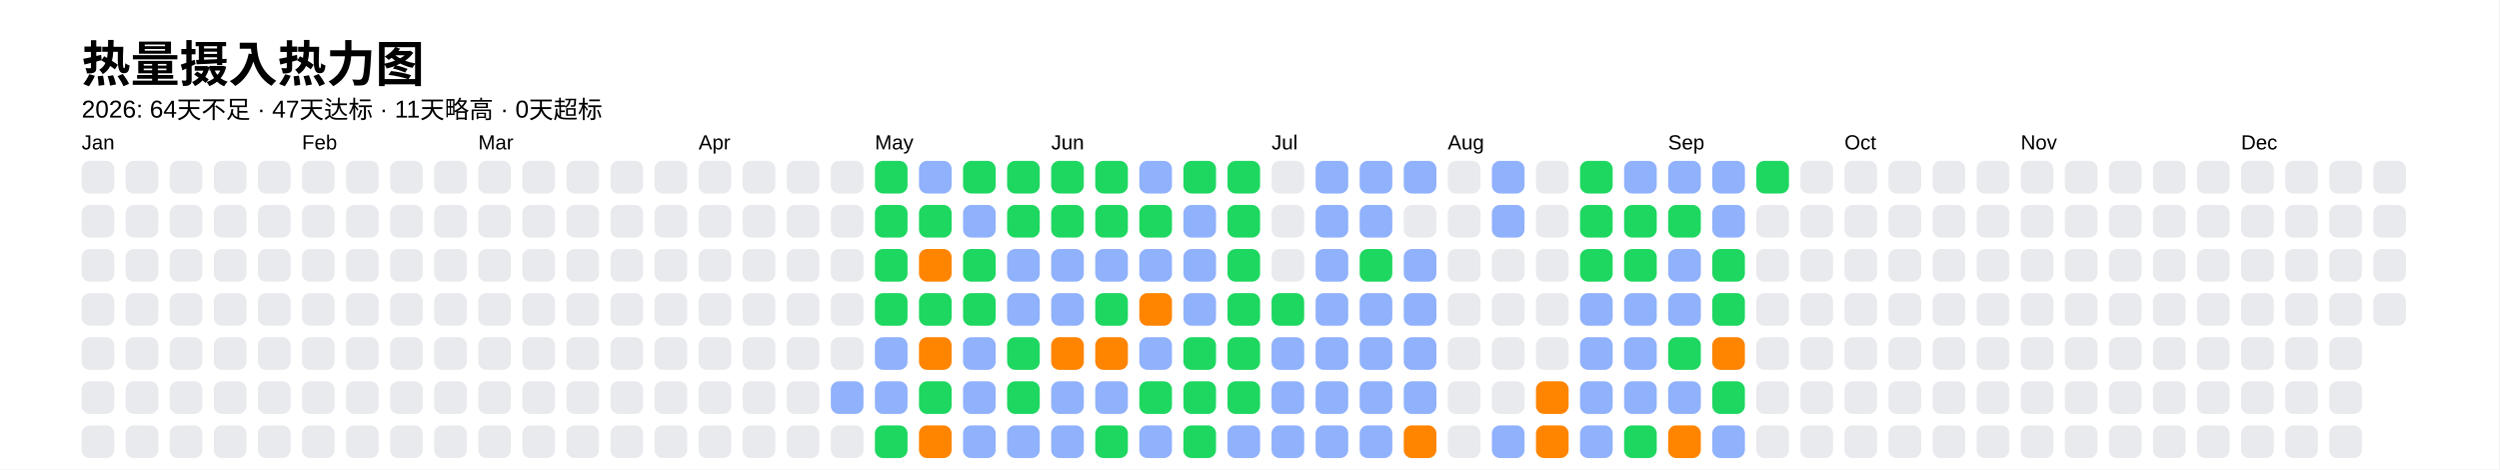
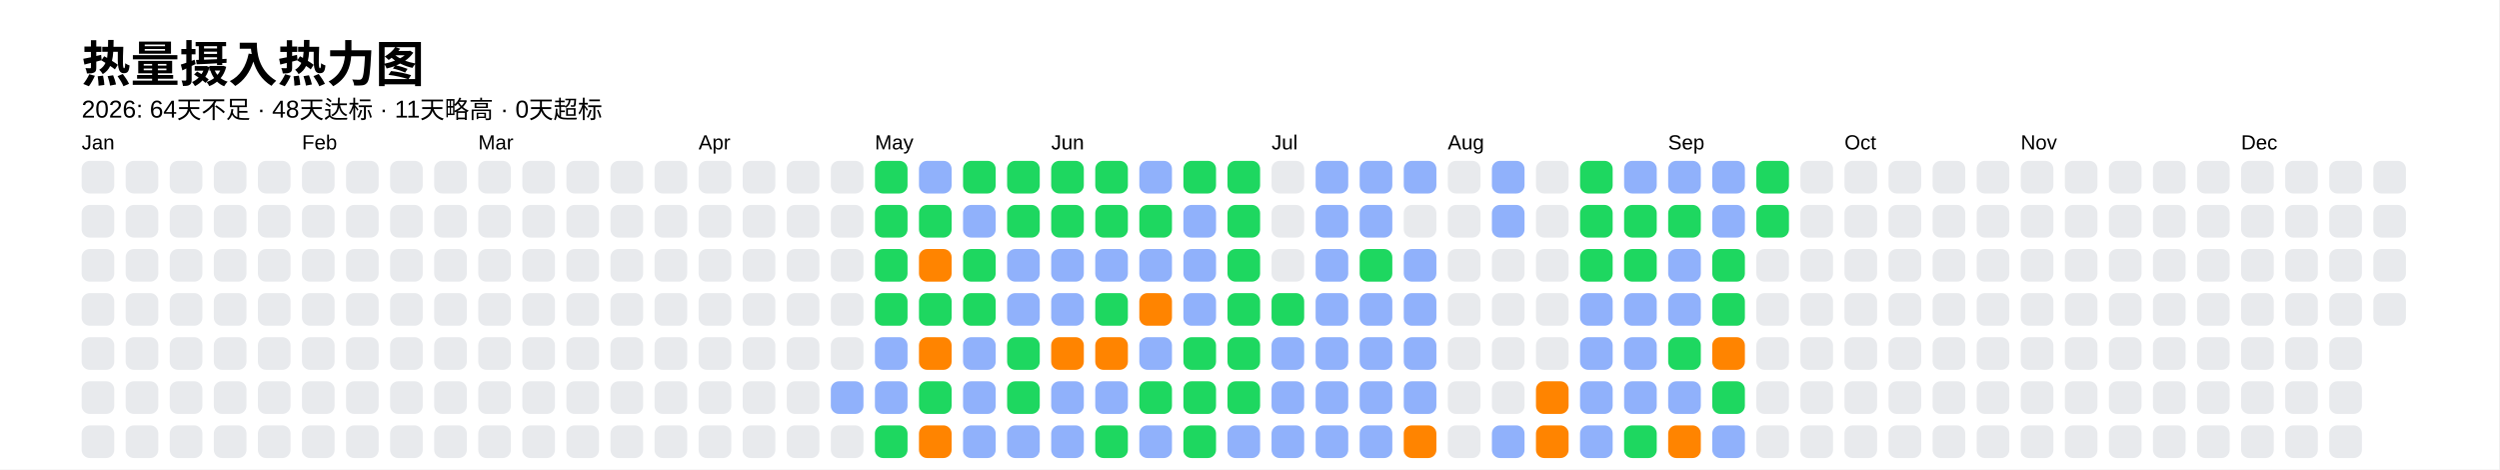
<svg xmlns="http://www.w3.org/2000/svg" style="background-color:white;" baseProfile="full" height="57.5mm" version="1.1" viewBox="0,0,306.2,57.5" width="306.2mm">
  <defs />
  <rect fill="#FFFFFF" height="57.5" width="306.2" x="0" y="0" />
  <text fill="#000000" style="font-size:6px; font-family:Arial; font-weight:bold;" x="10" y="10">热量摄入热力图</text>
-   <text fill="#000000" style="font-size:3px; font-family:Arial;" x="10" y="14.4">2026: 64天不足 · 47天达标 · 11天略高 · 0天超标</text>
+   <text fill="#000000" style="font-size:3px; font-family:Arial;" x="10" y="14.4">2026: 64天不足 · 48天达标 · 11天略高 · 0天超标</text>
  <text fill="#000000" style="font-size:2.5px; font-family:Arial" x="10" y="18.3">Jan</text>
  <rect fill="#E8EAED" height="4" rx="1" ry="1" width="4" x="10" y="19.7" />
  <rect fill="#E8EAED" height="4" rx="1" ry="1" width="4" x="10" y="25.1" />
  <rect fill="#E8EAED" height="4" rx="1" ry="1" width="4" x="10" y="30.5" />
  <rect fill="#E8EAED" height="4" rx="1" ry="1" width="4" x="10" y="35.9" />
  <rect fill="#E8EAED" height="4" rx="1" ry="1" width="4" x="10" y="41.3" />
  <rect fill="#E8EAED" height="4" rx="1" ry="1" width="4" x="10" y="46.7" />
  <rect fill="#E8EAED" height="4" rx="1" ry="1" width="4" x="10" y="52.1" />
  <rect fill="#E8EAED" height="4" rx="1" ry="1" width="4" x="15.4" y="19.7" />
  <rect fill="#E8EAED" height="4" rx="1" ry="1" width="4" x="15.4" y="25.1" />
  <rect fill="#E8EAED" height="4" rx="1" ry="1" width="4" x="15.4" y="30.5" />
  <rect fill="#E8EAED" height="4" rx="1" ry="1" width="4" x="15.4" y="35.9" />
  <rect fill="#E8EAED" height="4" rx="1" ry="1" width="4" x="15.4" y="41.3" />
  <rect fill="#E8EAED" height="4" rx="1" ry="1" width="4" x="15.4" y="46.7" />
  <rect fill="#E8EAED" height="4" rx="1" ry="1" width="4" x="15.4" y="52.1" />
  <rect fill="#E8EAED" height="4" rx="1" ry="1" width="4" x="20.8" y="19.7" />
  <rect fill="#E8EAED" height="4" rx="1" ry="1" width="4" x="20.8" y="25.1" />
  <rect fill="#E8EAED" height="4" rx="1" ry="1" width="4" x="20.8" y="30.5" />
  <rect fill="#E8EAED" height="4" rx="1" ry="1" width="4" x="20.8" y="35.9" />
  <rect fill="#E8EAED" height="4" rx="1" ry="1" width="4" x="20.8" y="41.3" />
  <rect fill="#E8EAED" height="4" rx="1" ry="1" width="4" x="20.8" y="46.7" />
  <rect fill="#E8EAED" height="4" rx="1" ry="1" width="4" x="20.8" y="52.1" />
  <rect fill="#E8EAED" height="4" rx="1" ry="1" width="4" x="26.2" y="19.7" />
  <rect fill="#E8EAED" height="4" rx="1" ry="1" width="4" x="26.2" y="25.1" />
  <rect fill="#E8EAED" height="4" rx="1" ry="1" width="4" x="26.2" y="30.5" />
  <rect fill="#E8EAED" height="4" rx="1" ry="1" width="4" x="26.2" y="35.9" />
  <rect fill="#E8EAED" height="4" rx="1" ry="1" width="4" x="26.2" y="41.3" />
  <rect fill="#E8EAED" height="4" rx="1" ry="1" width="4" x="26.2" y="46.7" />
  <rect fill="#E8EAED" height="4" rx="1" ry="1" width="4" x="26.2" y="52.1" />
  <rect fill="#E8EAED" height="4" rx="1" ry="1" width="4" x="31.6" y="19.7" />
  <rect fill="#E8EAED" height="4" rx="1" ry="1" width="4" x="31.6" y="25.1" />
  <rect fill="#E8EAED" height="4" rx="1" ry="1" width="4" x="31.6" y="30.5" />
  <rect fill="#E8EAED" height="4" rx="1" ry="1" width="4" x="31.6" y="35.9" />
  <rect fill="#E8EAED" height="4" rx="1" ry="1" width="4" x="31.6" y="41.3" />
  <rect fill="#E8EAED" height="4" rx="1" ry="1" width="4" x="31.6" y="46.7" />
  <rect fill="#E8EAED" height="4" rx="1" ry="1" width="4" x="31.6" y="52.1" />
  <text fill="#000000" style="font-size:2.5px; font-family:Arial" x="37.0" y="18.3">Feb</text>
  <rect fill="#E8EAED" height="4" rx="1" ry="1" width="4" x="37.0" y="19.7" />
  <rect fill="#E8EAED" height="4" rx="1" ry="1" width="4" x="37.0" y="25.1" />
  <rect fill="#E8EAED" height="4" rx="1" ry="1" width="4" x="37.0" y="30.5" />
  <rect fill="#E8EAED" height="4" rx="1" ry="1" width="4" x="37.0" y="35.9" />
  <rect fill="#E8EAED" height="4" rx="1" ry="1" width="4" x="37.0" y="41.3" />
  <rect fill="#E8EAED" height="4" rx="1" ry="1" width="4" x="37.0" y="46.7" />
  <rect fill="#E8EAED" height="4" rx="1" ry="1" width="4" x="37.0" y="52.1" />
  <rect fill="#E8EAED" height="4" rx="1" ry="1" width="4" x="42.4" y="19.7" />
  <rect fill="#E8EAED" height="4" rx="1" ry="1" width="4" x="42.4" y="25.1" />
  <rect fill="#E8EAED" height="4" rx="1" ry="1" width="4" x="42.4" y="30.5" />
  <rect fill="#E8EAED" height="4" rx="1" ry="1" width="4" x="42.4" y="35.9" />
  <rect fill="#E8EAED" height="4" rx="1" ry="1" width="4" x="42.4" y="41.3" />
  <rect fill="#E8EAED" height="4" rx="1" ry="1" width="4" x="42.4" y="46.7" />
  <rect fill="#E8EAED" height="4" rx="1" ry="1" width="4" x="42.4" y="52.1" />
  <rect fill="#E8EAED" height="4" rx="1" ry="1" width="4" x="47.8" y="19.7" />
  <rect fill="#E8EAED" height="4" rx="1" ry="1" width="4" x="47.8" y="25.1" />
  <rect fill="#E8EAED" height="4" rx="1" ry="1" width="4" x="47.8" y="30.5" />
  <rect fill="#E8EAED" height="4" rx="1" ry="1" width="4" x="47.8" y="35.9" />
  <rect fill="#E8EAED" height="4" rx="1" ry="1" width="4" x="47.8" y="41.3" />
  <rect fill="#E8EAED" height="4" rx="1" ry="1" width="4" x="47.8" y="46.7" />
  <rect fill="#E8EAED" height="4" rx="1" ry="1" width="4" x="47.8" y="52.1" />
  <rect fill="#E8EAED" height="4" rx="1" ry="1" width="4" x="53.2" y="19.7" />
  <rect fill="#E8EAED" height="4" rx="1" ry="1" width="4" x="53.2" y="25.1" />
  <rect fill="#E8EAED" height="4" rx="1" ry="1" width="4" x="53.2" y="30.5" />
  <rect fill="#E8EAED" height="4" rx="1" ry="1" width="4" x="53.2" y="35.9" />
  <rect fill="#E8EAED" height="4" rx="1" ry="1" width="4" x="53.2" y="41.3" />
  <rect fill="#E8EAED" height="4" rx="1" ry="1" width="4" x="53.2" y="46.7" />
  <rect fill="#E8EAED" height="4" rx="1" ry="1" width="4" x="53.2" y="52.1" />
  <text fill="#000000" style="font-size:2.5px; font-family:Arial" x="58.6" y="18.3">Mar</text>
  <rect fill="#E8EAED" height="4" rx="1" ry="1" width="4" x="58.6" y="19.7" />
  <rect fill="#E8EAED" height="4" rx="1" ry="1" width="4" x="58.6" y="25.1" />
  <rect fill="#E8EAED" height="4" rx="1" ry="1" width="4" x="58.6" y="30.5" />
  <rect fill="#E8EAED" height="4" rx="1" ry="1" width="4" x="58.6" y="35.9" />
  <rect fill="#E8EAED" height="4" rx="1" ry="1" width="4" x="58.6" y="41.3" />
  <rect fill="#E8EAED" height="4" rx="1" ry="1" width="4" x="58.6" y="46.7" />
  <rect fill="#E8EAED" height="4" rx="1" ry="1" width="4" x="58.6" y="52.1" />
  <rect fill="#E8EAED" height="4" rx="1" ry="1" width="4" x="64" y="19.7" />
  <rect fill="#E8EAED" height="4" rx="1" ry="1" width="4" x="64" y="25.1" />
  <rect fill="#E8EAED" height="4" rx="1" ry="1" width="4" x="64" y="30.5" />
  <rect fill="#E8EAED" height="4" rx="1" ry="1" width="4" x="64" y="35.9" />
  <rect fill="#E8EAED" height="4" rx="1" ry="1" width="4" x="64" y="41.3" />
  <rect fill="#E8EAED" height="4" rx="1" ry="1" width="4" x="64" y="46.7" />
  <rect fill="#E8EAED" height="4" rx="1" ry="1" width="4" x="64" y="52.1" />
  <rect fill="#E8EAED" height="4" rx="1" ry="1" width="4" x="69.4" y="19.7" />
  <rect fill="#E8EAED" height="4" rx="1" ry="1" width="4" x="69.4" y="25.1" />
  <rect fill="#E8EAED" height="4" rx="1" ry="1" width="4" x="69.4" y="30.5" />
  <rect fill="#E8EAED" height="4" rx="1" ry="1" width="4" x="69.4" y="35.9" />
  <rect fill="#E8EAED" height="4" rx="1" ry="1" width="4" x="69.4" y="41.3" />
  <rect fill="#E8EAED" height="4" rx="1" ry="1" width="4" x="69.4" y="46.7" />
  <rect fill="#E8EAED" height="4" rx="1" ry="1" width="4" x="69.4" y="52.1" />
  <rect fill="#E8EAED" height="4" rx="1" ry="1" width="4" x="74.8" y="19.7" />
  <rect fill="#E8EAED" height="4" rx="1" ry="1" width="4" x="74.8" y="25.1" />
  <rect fill="#E8EAED" height="4" rx="1" ry="1" width="4" x="74.8" y="30.5" />
  <rect fill="#E8EAED" height="4" rx="1" ry="1" width="4" x="74.8" y="35.9" />
  <rect fill="#E8EAED" height="4" rx="1" ry="1" width="4" x="74.8" y="41.3" />
  <rect fill="#E8EAED" height="4" rx="1" ry="1" width="4" x="74.8" y="46.7" />
  <rect fill="#E8EAED" height="4" rx="1" ry="1" width="4" x="74.8" y="52.1" />
  <rect fill="#E8EAED" height="4" rx="1" ry="1" width="4" x="80.2" y="19.7" />
  <rect fill="#E8EAED" height="4" rx="1" ry="1" width="4" x="80.2" y="25.1" />
  <rect fill="#E8EAED" height="4" rx="1" ry="1" width="4" x="80.2" y="30.5" />
  <rect fill="#E8EAED" height="4" rx="1" ry="1" width="4" x="80.2" y="35.9" />
  <rect fill="#E8EAED" height="4" rx="1" ry="1" width="4" x="80.2" y="41.3" />
  <rect fill="#E8EAED" height="4" rx="1" ry="1" width="4" x="80.2" y="46.7" />
  <rect fill="#E8EAED" height="4" rx="1" ry="1" width="4" x="80.2" y="52.1" />
  <text fill="#000000" style="font-size:2.5px; font-family:Arial" x="85.6" y="18.3">Apr</text>
  <rect fill="#E8EAED" height="4" rx="1" ry="1" width="4" x="85.6" y="19.7" />
  <rect fill="#E8EAED" height="4" rx="1" ry="1" width="4" x="85.6" y="25.1" />
  <rect fill="#E8EAED" height="4" rx="1" ry="1" width="4" x="85.6" y="30.5" />
  <rect fill="#E8EAED" height="4" rx="1" ry="1" width="4" x="85.6" y="35.9" />
  <rect fill="#E8EAED" height="4" rx="1" ry="1" width="4" x="85.6" y="41.3" />
  <rect fill="#E8EAED" height="4" rx="1" ry="1" width="4" x="85.6" y="46.7" />
  <rect fill="#E8EAED" height="4" rx="1" ry="1" width="4" x="85.6" y="52.1" />
  <rect fill="#E8EAED" height="4" rx="1" ry="1" width="4" x="91" y="19.7" />
  <rect fill="#E8EAED" height="4" rx="1" ry="1" width="4" x="91" y="25.1" />
  <rect fill="#E8EAED" height="4" rx="1" ry="1" width="4" x="91" y="30.5" />
  <rect fill="#E8EAED" height="4" rx="1" ry="1" width="4" x="91" y="35.9" />
  <rect fill="#E8EAED" height="4" rx="1" ry="1" width="4" x="91" y="41.3" />
  <rect fill="#E8EAED" height="4" rx="1" ry="1" width="4" x="91" y="46.7" />
  <rect fill="#E8EAED" height="4" rx="1" ry="1" width="4" x="91" y="52.1" />
  <rect fill="#E8EAED" height="4" rx="1" ry="1" width="4" x="96.4" y="19.7" />
  <rect fill="#E8EAED" height="4" rx="1" ry="1" width="4" x="96.4" y="25.1" />
  <rect fill="#E8EAED" height="4" rx="1" ry="1" width="4" x="96.4" y="30.5" />
  <rect fill="#E8EAED" height="4" rx="1" ry="1" width="4" x="96.4" y="35.9" />
  <rect fill="#E8EAED" height="4" rx="1" ry="1" width="4" x="96.4" y="41.3" />
  <rect fill="#E8EAED" height="4" rx="1" ry="1" width="4" x="96.4" y="46.7" />
  <rect fill="#E8EAED" height="4" rx="1" ry="1" width="4" x="96.4" y="52.1" />
  <rect fill="#E8EAED" height="4" rx="1" ry="1" width="4" x="101.8" y="19.7" />
  <rect fill="#E8EAED" height="4" rx="1" ry="1" width="4" x="101.8" y="25.1" />
  <rect fill="#E8EAED" height="4" rx="1" ry="1" width="4" x="101.8" y="30.5" />
  <rect fill="#E8EAED" height="4" rx="1" ry="1" width="4" x="101.8" y="35.9" />
  <rect fill="#E8EAED" height="4" rx="1" ry="1" width="4" x="101.8" y="41.3" />
  <rect fill="#90b1fb" height="4" rx="1" ry="1" width="4" x="101.8" y="46.7" />
  <rect fill="#E8EAED" height="4" rx="1" ry="1" width="4" x="101.8" y="52.1" />
  <text fill="#000000" style="font-size:2.5px; font-family:Arial" x="107.2" y="18.3">May</text>
  <rect fill="#1ed760" height="4" rx="1" ry="1" width="4" x="107.2" y="19.7" />
  <rect fill="#1ed760" height="4" rx="1" ry="1" width="4" x="107.2" y="25.1" />
  <rect fill="#1ed760" height="4" rx="1" ry="1" width="4" x="107.2" y="30.5" />
  <rect fill="#1ed760" height="4" rx="1" ry="1" width="4" x="107.2" y="35.9" />
  <rect fill="#90b1fb" height="4" rx="1" ry="1" width="4" x="107.2" y="41.3" />
  <rect fill="#90b1fb" height="4" rx="1" ry="1" width="4" x="107.2" y="46.7" />
  <rect fill="#1ed760" height="4" rx="1" ry="1" width="4" x="107.2" y="52.1" />
  <rect fill="#90b1fb" height="4" rx="1" ry="1" width="4" x="112.6" y="19.7" />
  <rect fill="#1ed760" height="4" rx="1" ry="1" width="4" x="112.6" y="25.1" />
  <rect fill="#ff8400" height="4" rx="1" ry="1" width="4" x="112.6" y="30.5" />
  <rect fill="#1ed760" height="4" rx="1" ry="1" width="4" x="112.6" y="35.9" />
  <rect fill="#ff8400" height="4" rx="1" ry="1" width="4" x="112.6" y="41.3" />
  <rect fill="#1ed760" height="4" rx="1" ry="1" width="4" x="112.6" y="46.7" />
  <rect fill="#ff8400" height="4" rx="1" ry="1" width="4" x="112.6" y="52.1" />
  <rect fill="#1ed760" height="4" rx="1" ry="1" width="4" x="118" y="19.7" />
  <rect fill="#90b1fb" height="4" rx="1" ry="1" width="4" x="118" y="25.1" />
  <rect fill="#1ed760" height="4" rx="1" ry="1" width="4" x="118" y="30.5" />
  <rect fill="#1ed760" height="4" rx="1" ry="1" width="4" x="118" y="35.9" />
  <rect fill="#90b1fb" height="4" rx="1" ry="1" width="4" x="118" y="41.3" />
  <rect fill="#90b1fb" height="4" rx="1" ry="1" width="4" x="118" y="46.7" />
  <rect fill="#90b1fb" height="4" rx="1" ry="1" width="4" x="118" y="52.1" />
  <rect fill="#1ed760" height="4" rx="1" ry="1" width="4" x="123.4" y="19.7" />
  <rect fill="#1ed760" height="4" rx="1" ry="1" width="4" x="123.4" y="25.1" />
  <rect fill="#90b1fb" height="4" rx="1" ry="1" width="4" x="123.4" y="30.5" />
  <rect fill="#90b1fb" height="4" rx="1" ry="1" width="4" x="123.4" y="35.9" />
  <rect fill="#1ed760" height="4" rx="1" ry="1" width="4" x="123.4" y="41.3" />
  <rect fill="#1ed760" height="4" rx="1" ry="1" width="4" x="123.4" y="46.7" />
  <rect fill="#90b1fb" height="4" rx="1" ry="1" width="4" x="123.4" y="52.1" />
  <text fill="#000000" style="font-size:2.5px; font-family:Arial" x="128.8" y="18.3">Jun</text>
  <rect fill="#1ed760" height="4" rx="1" ry="1" width="4" x="128.8" y="19.7" />
  <rect fill="#1ed760" height="4" rx="1" ry="1" width="4" x="128.8" y="25.1" />
  <rect fill="#90b1fb" height="4" rx="1" ry="1" width="4" x="128.8" y="30.5" />
  <rect fill="#90b1fb" height="4" rx="1" ry="1" width="4" x="128.8" y="35.9" />
  <rect fill="#ff8400" height="4" rx="1" ry="1" width="4" x="128.8" y="41.3" />
  <rect fill="#90b1fb" height="4" rx="1" ry="1" width="4" x="128.8" y="46.7" />
  <rect fill="#90b1fb" height="4" rx="1" ry="1" width="4" x="128.8" y="52.1" />
  <rect fill="#1ed760" height="4" rx="1" ry="1" width="4" x="134.2" y="19.7" />
  <rect fill="#1ed760" height="4" rx="1" ry="1" width="4" x="134.2" y="25.1" />
  <rect fill="#90b1fb" height="4" rx="1" ry="1" width="4" x="134.2" y="30.5" />
  <rect fill="#1ed760" height="4" rx="1" ry="1" width="4" x="134.2" y="35.9" />
  <rect fill="#ff8400" height="4" rx="1" ry="1" width="4" x="134.2" y="41.3" />
  <rect fill="#90b1fb" height="4" rx="1" ry="1" width="4" x="134.2" y="46.7" />
  <rect fill="#1ed760" height="4" rx="1" ry="1" width="4" x="134.2" y="52.1" />
  <rect fill="#90b1fb" height="4" rx="1" ry="1" width="4" x="139.6" y="19.7" />
  <rect fill="#1ed760" height="4" rx="1" ry="1" width="4" x="139.6" y="25.1" />
  <rect fill="#90b1fb" height="4" rx="1" ry="1" width="4" x="139.6" y="30.5" />
  <rect fill="#ff8400" height="4" rx="1" ry="1" width="4" x="139.6" y="35.9" />
  <rect fill="#90b1fb" height="4" rx="1" ry="1" width="4" x="139.6" y="41.3" />
  <rect fill="#1ed760" height="4" rx="1" ry="1" width="4" x="139.6" y="46.7" />
  <rect fill="#90b1fb" height="4" rx="1" ry="1" width="4" x="139.6" y="52.1" />
  <rect fill="#1ed760" height="4" rx="1" ry="1" width="4" x="145" y="19.7" />
  <rect fill="#90b1fb" height="4" rx="1" ry="1" width="4" x="145" y="25.1" />
  <rect fill="#90b1fb" height="4" rx="1" ry="1" width="4" x="145" y="30.5" />
  <rect fill="#90b1fb" height="4" rx="1" ry="1" width="4" x="145" y="35.9" />
  <rect fill="#1ed760" height="4" rx="1" ry="1" width="4" x="145" y="41.3" />
  <rect fill="#1ed760" height="4" rx="1" ry="1" width="4" x="145" y="46.7" />
  <rect fill="#1ed760" height="4" rx="1" ry="1" width="4" x="145" y="52.1" />
  <rect fill="#1ed760" height="4" rx="1" ry="1" width="4" x="150.4" y="19.7" />
  <rect fill="#1ed760" height="4" rx="1" ry="1" width="4" x="150.4" y="25.1" />
  <rect fill="#1ed760" height="4" rx="1" ry="1" width="4" x="150.4" y="30.5" />
  <rect fill="#1ed760" height="4" rx="1" ry="1" width="4" x="150.4" y="35.9" />
  <rect fill="#1ed760" height="4" rx="1" ry="1" width="4" x="150.4" y="41.3" />
  <rect fill="#1ed760" height="4" rx="1" ry="1" width="4" x="150.4" y="46.7" />
  <rect fill="#90b1fb" height="4" rx="1" ry="1" width="4" x="150.4" y="52.1" />
  <text fill="#000000" style="font-size:2.5px; font-family:Arial" x="155.8" y="18.3">Jul</text>
  <rect fill="#E8EAED" height="4" rx="1" ry="1" width="4" x="155.8" y="19.7" />
  <rect fill="#E8EAED" height="4" rx="1" ry="1" width="4" x="155.8" y="25.1" />
  <rect fill="#E8EAED" height="4" rx="1" ry="1" width="4" x="155.8" y="30.5" />
  <rect fill="#1ed760" height="4" rx="1" ry="1" width="4" x="155.8" y="35.9" />
  <rect fill="#90b1fb" height="4" rx="1" ry="1" width="4" x="155.8" y="41.3" />
  <rect fill="#90b1fb" height="4" rx="1" ry="1" width="4" x="155.8" y="46.7" />
  <rect fill="#90b1fb" height="4" rx="1" ry="1" width="4" x="155.8" y="52.1" />
  <rect fill="#90b1fb" height="4" rx="1" ry="1" width="4" x="161.2" y="19.7" />
  <rect fill="#90b1fb" height="4" rx="1" ry="1" width="4" x="161.2" y="25.1" />
  <rect fill="#90b1fb" height="4" rx="1" ry="1" width="4" x="161.2" y="30.5" />
  <rect fill="#90b1fb" height="4" rx="1" ry="1" width="4" x="161.2" y="35.9" />
  <rect fill="#90b1fb" height="4" rx="1" ry="1" width="4" x="161.2" y="41.3" />
  <rect fill="#90b1fb" height="4" rx="1" ry="1" width="4" x="161.2" y="46.7" />
  <rect fill="#90b1fb" height="4" rx="1" ry="1" width="4" x="161.2" y="52.1" />
  <rect fill="#90b1fb" height="4" rx="1" ry="1" width="4" x="166.6" y="19.7" />
  <rect fill="#90b1fb" height="4" rx="1" ry="1" width="4" x="166.6" y="25.1" />
  <rect fill="#1ed760" height="4" rx="1" ry="1" width="4" x="166.6" y="30.5" />
  <rect fill="#90b1fb" height="4" rx="1" ry="1" width="4" x="166.6" y="35.9" />
  <rect fill="#90b1fb" height="4" rx="1" ry="1" width="4" x="166.6" y="41.3" />
  <rect fill="#90b1fb" height="4" rx="1" ry="1" width="4" x="166.6" y="46.7" />
  <rect fill="#90b1fb" height="4" rx="1" ry="1" width="4" x="166.6" y="52.1" />
  <rect fill="#90b1fb" height="4" rx="1" ry="1" width="4" x="172" y="19.7" />
  <rect fill="#E8EAED" height="4" rx="1" ry="1" width="4" x="172" y="25.1" />
  <rect fill="#90b1fb" height="4" rx="1" ry="1" width="4" x="172" y="30.5" />
  <rect fill="#90b1fb" height="4" rx="1" ry="1" width="4" x="172" y="35.9" />
  <rect fill="#90b1fb" height="4" rx="1" ry="1" width="4" x="172" y="41.3" />
  <rect fill="#90b1fb" height="4" rx="1" ry="1" width="4" x="172" y="46.7" />
  <rect fill="#ff8400" height="4" rx="1" ry="1" width="4" x="172" y="52.1" />
  <text fill="#000000" style="font-size:2.5px; font-family:Arial" x="177.4" y="18.3">Aug</text>
  <rect fill="#E8EAED" height="4" rx="1" ry="1" width="4" x="177.4" y="19.7" />
  <rect fill="#E8EAED" height="4" rx="1" ry="1" width="4" x="177.4" y="25.1" />
  <rect fill="#E8EAED" height="4" rx="1" ry="1" width="4" x="177.4" y="30.5" />
  <rect fill="#E8EAED" height="4" rx="1" ry="1" width="4" x="177.4" y="35.9" />
  <rect fill="#E8EAED" height="4" rx="1" ry="1" width="4" x="177.4" y="41.3" />
  <rect fill="#E8EAED" height="4" rx="1" ry="1" width="4" x="177.4" y="46.7" />
  <rect fill="#E8EAED" height="4" rx="1" ry="1" width="4" x="177.4" y="52.1" />
  <rect fill="#90b1fb" height="4" rx="1" ry="1" width="4" x="182.8" y="19.7" />
  <rect fill="#90b1fb" height="4" rx="1" ry="1" width="4" x="182.8" y="25.1" />
  <rect fill="#E8EAED" height="4" rx="1" ry="1" width="4" x="182.8" y="30.5" />
  <rect fill="#E8EAED" height="4" rx="1" ry="1" width="4" x="182.8" y="35.9" />
  <rect fill="#E8EAED" height="4" rx="1" ry="1" width="4" x="182.8" y="41.3" />
  <rect fill="#E8EAED" height="4" rx="1" ry="1" width="4" x="182.8" y="46.7" />
  <rect fill="#90b1fb" height="4" rx="1" ry="1" width="4" x="182.8" y="52.1" />
  <rect fill="#E8EAED" height="4" rx="1" ry="1" width="4" x="188.2" y="19.7" />
  <rect fill="#E8EAED" height="4" rx="1" ry="1" width="4" x="188.2" y="25.1" />
  <rect fill="#E8EAED" height="4" rx="1" ry="1" width="4" x="188.2" y="30.5" />
  <rect fill="#E8EAED" height="4" rx="1" ry="1" width="4" x="188.2" y="35.9" />
  <rect fill="#E8EAED" height="4" rx="1" ry="1" width="4" x="188.2" y="41.3" />
  <rect fill="#ff8400" height="4" rx="1" ry="1" width="4" x="188.2" y="46.7" />
  <rect fill="#ff8400" height="4" rx="1" ry="1" width="4" x="188.2" y="52.1" />
  <rect fill="#1ed760" height="4" rx="1" ry="1" width="4" x="193.6" y="19.7" />
  <rect fill="#1ed760" height="4" rx="1" ry="1" width="4" x="193.6" y="25.1" />
  <rect fill="#1ed760" height="4" rx="1" ry="1" width="4" x="193.6" y="30.5" />
  <rect fill="#90b1fb" height="4" rx="1" ry="1" width="4" x="193.6" y="35.9" />
  <rect fill="#90b1fb" height="4" rx="1" ry="1" width="4" x="193.6" y="41.3" />
  <rect fill="#90b1fb" height="4" rx="1" ry="1" width="4" x="193.6" y="46.7" />
  <rect fill="#90b1fb" height="4" rx="1" ry="1" width="4" x="193.6" y="52.1" />
  <rect fill="#90b1fb" height="4" rx="1" ry="1" width="4" x="199" y="19.7" />
  <rect fill="#1ed760" height="4" rx="1" ry="1" width="4" x="199" y="25.1" />
  <rect fill="#1ed760" height="4" rx="1" ry="1" width="4" x="199" y="30.5" />
  <rect fill="#90b1fb" height="4" rx="1" ry="1" width="4" x="199" y="35.9" />
  <rect fill="#90b1fb" height="4" rx="1" ry="1" width="4" x="199" y="41.3" />
  <rect fill="#90b1fb" height="4" rx="1" ry="1" width="4" x="199" y="46.7" />
  <rect fill="#1ed760" height="4" rx="1" ry="1" width="4" x="199" y="52.1" />
  <text fill="#000000" style="font-size:2.5px; font-family:Arial" x="204.4" y="18.3">Sep</text>
  <rect fill="#90b1fb" height="4" rx="1" ry="1" width="4" x="204.4" y="19.7" />
  <rect fill="#1ed760" height="4" rx="1" ry="1" width="4" x="204.4" y="25.1" />
  <rect fill="#90b1fb" height="4" rx="1" ry="1" width="4" x="204.4" y="30.5" />
  <rect fill="#90b1fb" height="4" rx="1" ry="1" width="4" x="204.4" y="35.9" />
  <rect fill="#1ed760" height="4" rx="1" ry="1" width="4" x="204.4" y="41.3" />
  <rect fill="#90b1fb" height="4" rx="1" ry="1" width="4" x="204.4" y="46.7" />
  <rect fill="#ff8400" height="4" rx="1" ry="1" width="4" x="204.4" y="52.1" />
  <rect fill="#90b1fb" height="4" rx="1" ry="1" width="4" x="209.8" y="19.7" />
  <rect fill="#90b1fb" height="4" rx="1" ry="1" width="4" x="209.8" y="25.1" />
  <rect fill="#1ed760" height="4" rx="1" ry="1" width="4" x="209.8" y="30.5" />
  <rect fill="#1ed760" height="4" rx="1" ry="1" width="4" x="209.8" y="35.9" />
  <rect fill="#ff8400" height="4" rx="1" ry="1" width="4" x="209.8" y="41.3" />
  <rect fill="#1ed760" height="4" rx="1" ry="1" width="4" x="209.8" y="46.7" />
  <rect fill="#90b1fb" height="4" rx="1" ry="1" width="4" x="209.8" y="52.1" />
  <rect fill="#1ed760" height="4" rx="1" ry="1" width="4" x="215.2" y="19.7" />
-   <rect fill="#E8EAED" height="4" rx="1" ry="1" width="4" x="215.2" y="25.1" />
+   <rect fill="#1ed760" height="4" rx="1" ry="1" width="4" x="215.2" y="25.1" />
  <rect fill="#E8EAED" height="4" rx="1" ry="1" width="4" x="215.2" y="30.5" />
  <rect fill="#E8EAED" height="4" rx="1" ry="1" width="4" x="215.2" y="35.9" />
  <rect fill="#E8EAED" height="4" rx="1" ry="1" width="4" x="215.2" y="41.3" />
  <rect fill="#E8EAED" height="4" rx="1" ry="1" width="4" x="215.2" y="46.7" />
  <rect fill="#E8EAED" height="4" rx="1" ry="1" width="4" x="215.2" y="52.1" />
  <rect fill="#E8EAED" height="4" rx="1" ry="1" width="4" x="220.6" y="19.7" />
  <rect fill="#E8EAED" height="4" rx="1" ry="1" width="4" x="220.6" y="25.1" />
  <rect fill="#E8EAED" height="4" rx="1" ry="1" width="4" x="220.6" y="30.5" />
  <rect fill="#E8EAED" height="4" rx="1" ry="1" width="4" x="220.6" y="35.9" />
  <rect fill="#E8EAED" height="4" rx="1" ry="1" width="4" x="220.6" y="41.3" />
  <rect fill="#E8EAED" height="4" rx="1" ry="1" width="4" x="220.6" y="46.7" />
  <rect fill="#E8EAED" height="4" rx="1" ry="1" width="4" x="220.6" y="52.1" />
  <text fill="#000000" style="font-size:2.5px; font-family:Arial" x="226" y="18.3">Oct</text>
  <rect fill="#E8EAED" height="4" rx="1" ry="1" width="4" x="226" y="19.7" />
  <rect fill="#E8EAED" height="4" rx="1" ry="1" width="4" x="226" y="25.1" />
  <rect fill="#E8EAED" height="4" rx="1" ry="1" width="4" x="226" y="30.5" />
  <rect fill="#E8EAED" height="4" rx="1" ry="1" width="4" x="226" y="35.9" />
  <rect fill="#E8EAED" height="4" rx="1" ry="1" width="4" x="226" y="41.3" />
  <rect fill="#E8EAED" height="4" rx="1" ry="1" width="4" x="226" y="46.7" />
  <rect fill="#E8EAED" height="4" rx="1" ry="1" width="4" x="226" y="52.1" />
  <rect fill="#E8EAED" height="4" rx="1" ry="1" width="4" x="231.4" y="19.7" />
  <rect fill="#E8EAED" height="4" rx="1" ry="1" width="4" x="231.4" y="25.1" />
  <rect fill="#E8EAED" height="4" rx="1" ry="1" width="4" x="231.4" y="30.5" />
  <rect fill="#E8EAED" height="4" rx="1" ry="1" width="4" x="231.4" y="35.9" />
  <rect fill="#E8EAED" height="4" rx="1" ry="1" width="4" x="231.4" y="41.3" />
  <rect fill="#E8EAED" height="4" rx="1" ry="1" width="4" x="231.4" y="46.7" />
  <rect fill="#E8EAED" height="4" rx="1" ry="1" width="4" x="231.4" y="52.1" />
  <rect fill="#E8EAED" height="4" rx="1" ry="1" width="4" x="236.8" y="19.7" />
  <rect fill="#E8EAED" height="4" rx="1" ry="1" width="4" x="236.8" y="25.1" />
  <rect fill="#E8EAED" height="4" rx="1" ry="1" width="4" x="236.8" y="30.5" />
  <rect fill="#E8EAED" height="4" rx="1" ry="1" width="4" x="236.8" y="35.9" />
  <rect fill="#E8EAED" height="4" rx="1" ry="1" width="4" x="236.8" y="41.3" />
  <rect fill="#E8EAED" height="4" rx="1" ry="1" width="4" x="236.8" y="46.7" />
  <rect fill="#E8EAED" height="4" rx="1" ry="1" width="4" x="236.8" y="52.1" />
  <rect fill="#E8EAED" height="4" rx="1" ry="1" width="4" x="242.2" y="19.7" />
  <rect fill="#E8EAED" height="4" rx="1" ry="1" width="4" x="242.2" y="25.1" />
  <rect fill="#E8EAED" height="4" rx="1" ry="1" width="4" x="242.2" y="30.5" />
  <rect fill="#E8EAED" height="4" rx="1" ry="1" width="4" x="242.2" y="35.9" />
  <rect fill="#E8EAED" height="4" rx="1" ry="1" width="4" x="242.2" y="41.3" />
  <rect fill="#E8EAED" height="4" rx="1" ry="1" width="4" x="242.2" y="46.7" />
  <rect fill="#E8EAED" height="4" rx="1" ry="1" width="4" x="242.2" y="52.1" />
  <text fill="#000000" style="font-size:2.5px; font-family:Arial" x="247.6" y="18.3">Nov</text>
  <rect fill="#E8EAED" height="4" rx="1" ry="1" width="4" x="247.6" y="19.7" />
  <rect fill="#E8EAED" height="4" rx="1" ry="1" width="4" x="247.6" y="25.1" />
  <rect fill="#E8EAED" height="4" rx="1" ry="1" width="4" x="247.6" y="30.5" />
  <rect fill="#E8EAED" height="4" rx="1" ry="1" width="4" x="247.6" y="35.9" />
  <rect fill="#E8EAED" height="4" rx="1" ry="1" width="4" x="247.6" y="41.3" />
  <rect fill="#E8EAED" height="4" rx="1" ry="1" width="4" x="247.6" y="46.7" />
  <rect fill="#E8EAED" height="4" rx="1" ry="1" width="4" x="247.6" y="52.1" />
  <rect fill="#E8EAED" height="4" rx="1" ry="1" width="4" x="253" y="19.7" />
  <rect fill="#E8EAED" height="4" rx="1" ry="1" width="4" x="253" y="25.1" />
  <rect fill="#E8EAED" height="4" rx="1" ry="1" width="4" x="253" y="30.5" />
  <rect fill="#E8EAED" height="4" rx="1" ry="1" width="4" x="253" y="35.9" />
  <rect fill="#E8EAED" height="4" rx="1" ry="1" width="4" x="253" y="41.3" />
  <rect fill="#E8EAED" height="4" rx="1" ry="1" width="4" x="253" y="46.7" />
  <rect fill="#E8EAED" height="4" rx="1" ry="1" width="4" x="253" y="52.1" />
  <rect fill="#E8EAED" height="4" rx="1" ry="1" width="4" x="258.4" y="19.7" />
  <rect fill="#E8EAED" height="4" rx="1" ry="1" width="4" x="258.4" y="25.1" />
  <rect fill="#E8EAED" height="4" rx="1" ry="1" width="4" x="258.4" y="30.5" />
  <rect fill="#E8EAED" height="4" rx="1" ry="1" width="4" x="258.4" y="35.9" />
  <rect fill="#E8EAED" height="4" rx="1" ry="1" width="4" x="258.4" y="41.3" />
  <rect fill="#E8EAED" height="4" rx="1" ry="1" width="4" x="258.4" y="46.7" />
  <rect fill="#E8EAED" height="4" rx="1" ry="1" width="4" x="258.4" y="52.1" />
  <rect fill="#E8EAED" height="4" rx="1" ry="1" width="4" x="263.8" y="19.7" />
  <rect fill="#E8EAED" height="4" rx="1" ry="1" width="4" x="263.8" y="25.1" />
  <rect fill="#E8EAED" height="4" rx="1" ry="1" width="4" x="263.8" y="30.5" />
  <rect fill="#E8EAED" height="4" rx="1" ry="1" width="4" x="263.8" y="35.9" />
  <rect fill="#E8EAED" height="4" rx="1" ry="1" width="4" x="263.8" y="41.3" />
  <rect fill="#E8EAED" height="4" rx="1" ry="1" width="4" x="263.8" y="46.7" />
  <rect fill="#E8EAED" height="4" rx="1" ry="1" width="4" x="263.8" y="52.1" />
  <rect fill="#E8EAED" height="4" rx="1" ry="1" width="4" x="269.2" y="19.7" />
  <rect fill="#E8EAED" height="4" rx="1" ry="1" width="4" x="269.2" y="25.1" />
  <rect fill="#E8EAED" height="4" rx="1" ry="1" width="4" x="269.2" y="30.5" />
  <rect fill="#E8EAED" height="4" rx="1" ry="1" width="4" x="269.2" y="35.9" />
  <rect fill="#E8EAED" height="4" rx="1" ry="1" width="4" x="269.2" y="41.3" />
  <rect fill="#E8EAED" height="4" rx="1" ry="1" width="4" x="269.2" y="46.7" />
  <rect fill="#E8EAED" height="4" rx="1" ry="1" width="4" x="269.2" y="52.1" />
  <text fill="#000000" style="font-size:2.5px; font-family:Arial" x="274.6" y="18.3">Dec</text>
  <rect fill="#E8EAED" height="4" rx="1" ry="1" width="4" x="274.6" y="19.7" />
  <rect fill="#E8EAED" height="4" rx="1" ry="1" width="4" x="274.6" y="25.1" />
  <rect fill="#E8EAED" height="4" rx="1" ry="1" width="4" x="274.6" y="30.5" />
  <rect fill="#E8EAED" height="4" rx="1" ry="1" width="4" x="274.6" y="35.9" />
  <rect fill="#E8EAED" height="4" rx="1" ry="1" width="4" x="274.6" y="41.3" />
  <rect fill="#E8EAED" height="4" rx="1" ry="1" width="4" x="274.6" y="46.7" />
  <rect fill="#E8EAED" height="4" rx="1" ry="1" width="4" x="274.6" y="52.1" />
  <rect fill="#E8EAED" height="4" rx="1" ry="1" width="4" x="280" y="19.7" />
  <rect fill="#E8EAED" height="4" rx="1" ry="1" width="4" x="280" y="25.1" />
  <rect fill="#E8EAED" height="4" rx="1" ry="1" width="4" x="280" y="30.5" />
  <rect fill="#E8EAED" height="4" rx="1" ry="1" width="4" x="280" y="35.9" />
  <rect fill="#E8EAED" height="4" rx="1" ry="1" width="4" x="280" y="41.3" />
  <rect fill="#E8EAED" height="4" rx="1" ry="1" width="4" x="280" y="46.7" />
  <rect fill="#E8EAED" height="4" rx="1" ry="1" width="4" x="280" y="52.1" />
  <rect fill="#E8EAED" height="4" rx="1" ry="1" width="4" x="285.4" y="19.7" />
  <rect fill="#E8EAED" height="4" rx="1" ry="1" width="4" x="285.4" y="25.1" />
  <rect fill="#E8EAED" height="4" rx="1" ry="1" width="4" x="285.4" y="30.5" />
  <rect fill="#E8EAED" height="4" rx="1" ry="1" width="4" x="285.4" y="35.9" />
  <rect fill="#E8EAED" height="4" rx="1" ry="1" width="4" x="285.4" y="41.3" />
  <rect fill="#E8EAED" height="4" rx="1" ry="1" width="4" x="285.4" y="46.7" />
  <rect fill="#E8EAED" height="4" rx="1" ry="1" width="4" x="285.4" y="52.1" />
  <rect fill="#E8EAED" height="4" rx="1" ry="1" width="4" x="290.8" y="19.7" />
  <rect fill="#E8EAED" height="4" rx="1" ry="1" width="4" x="290.8" y="25.1" />
  <rect fill="#E8EAED" height="4" rx="1" ry="1" width="4" x="290.8" y="30.5" />
  <rect fill="#E8EAED" height="4" rx="1" ry="1" width="4" x="290.8" y="35.9" />
</svg>
